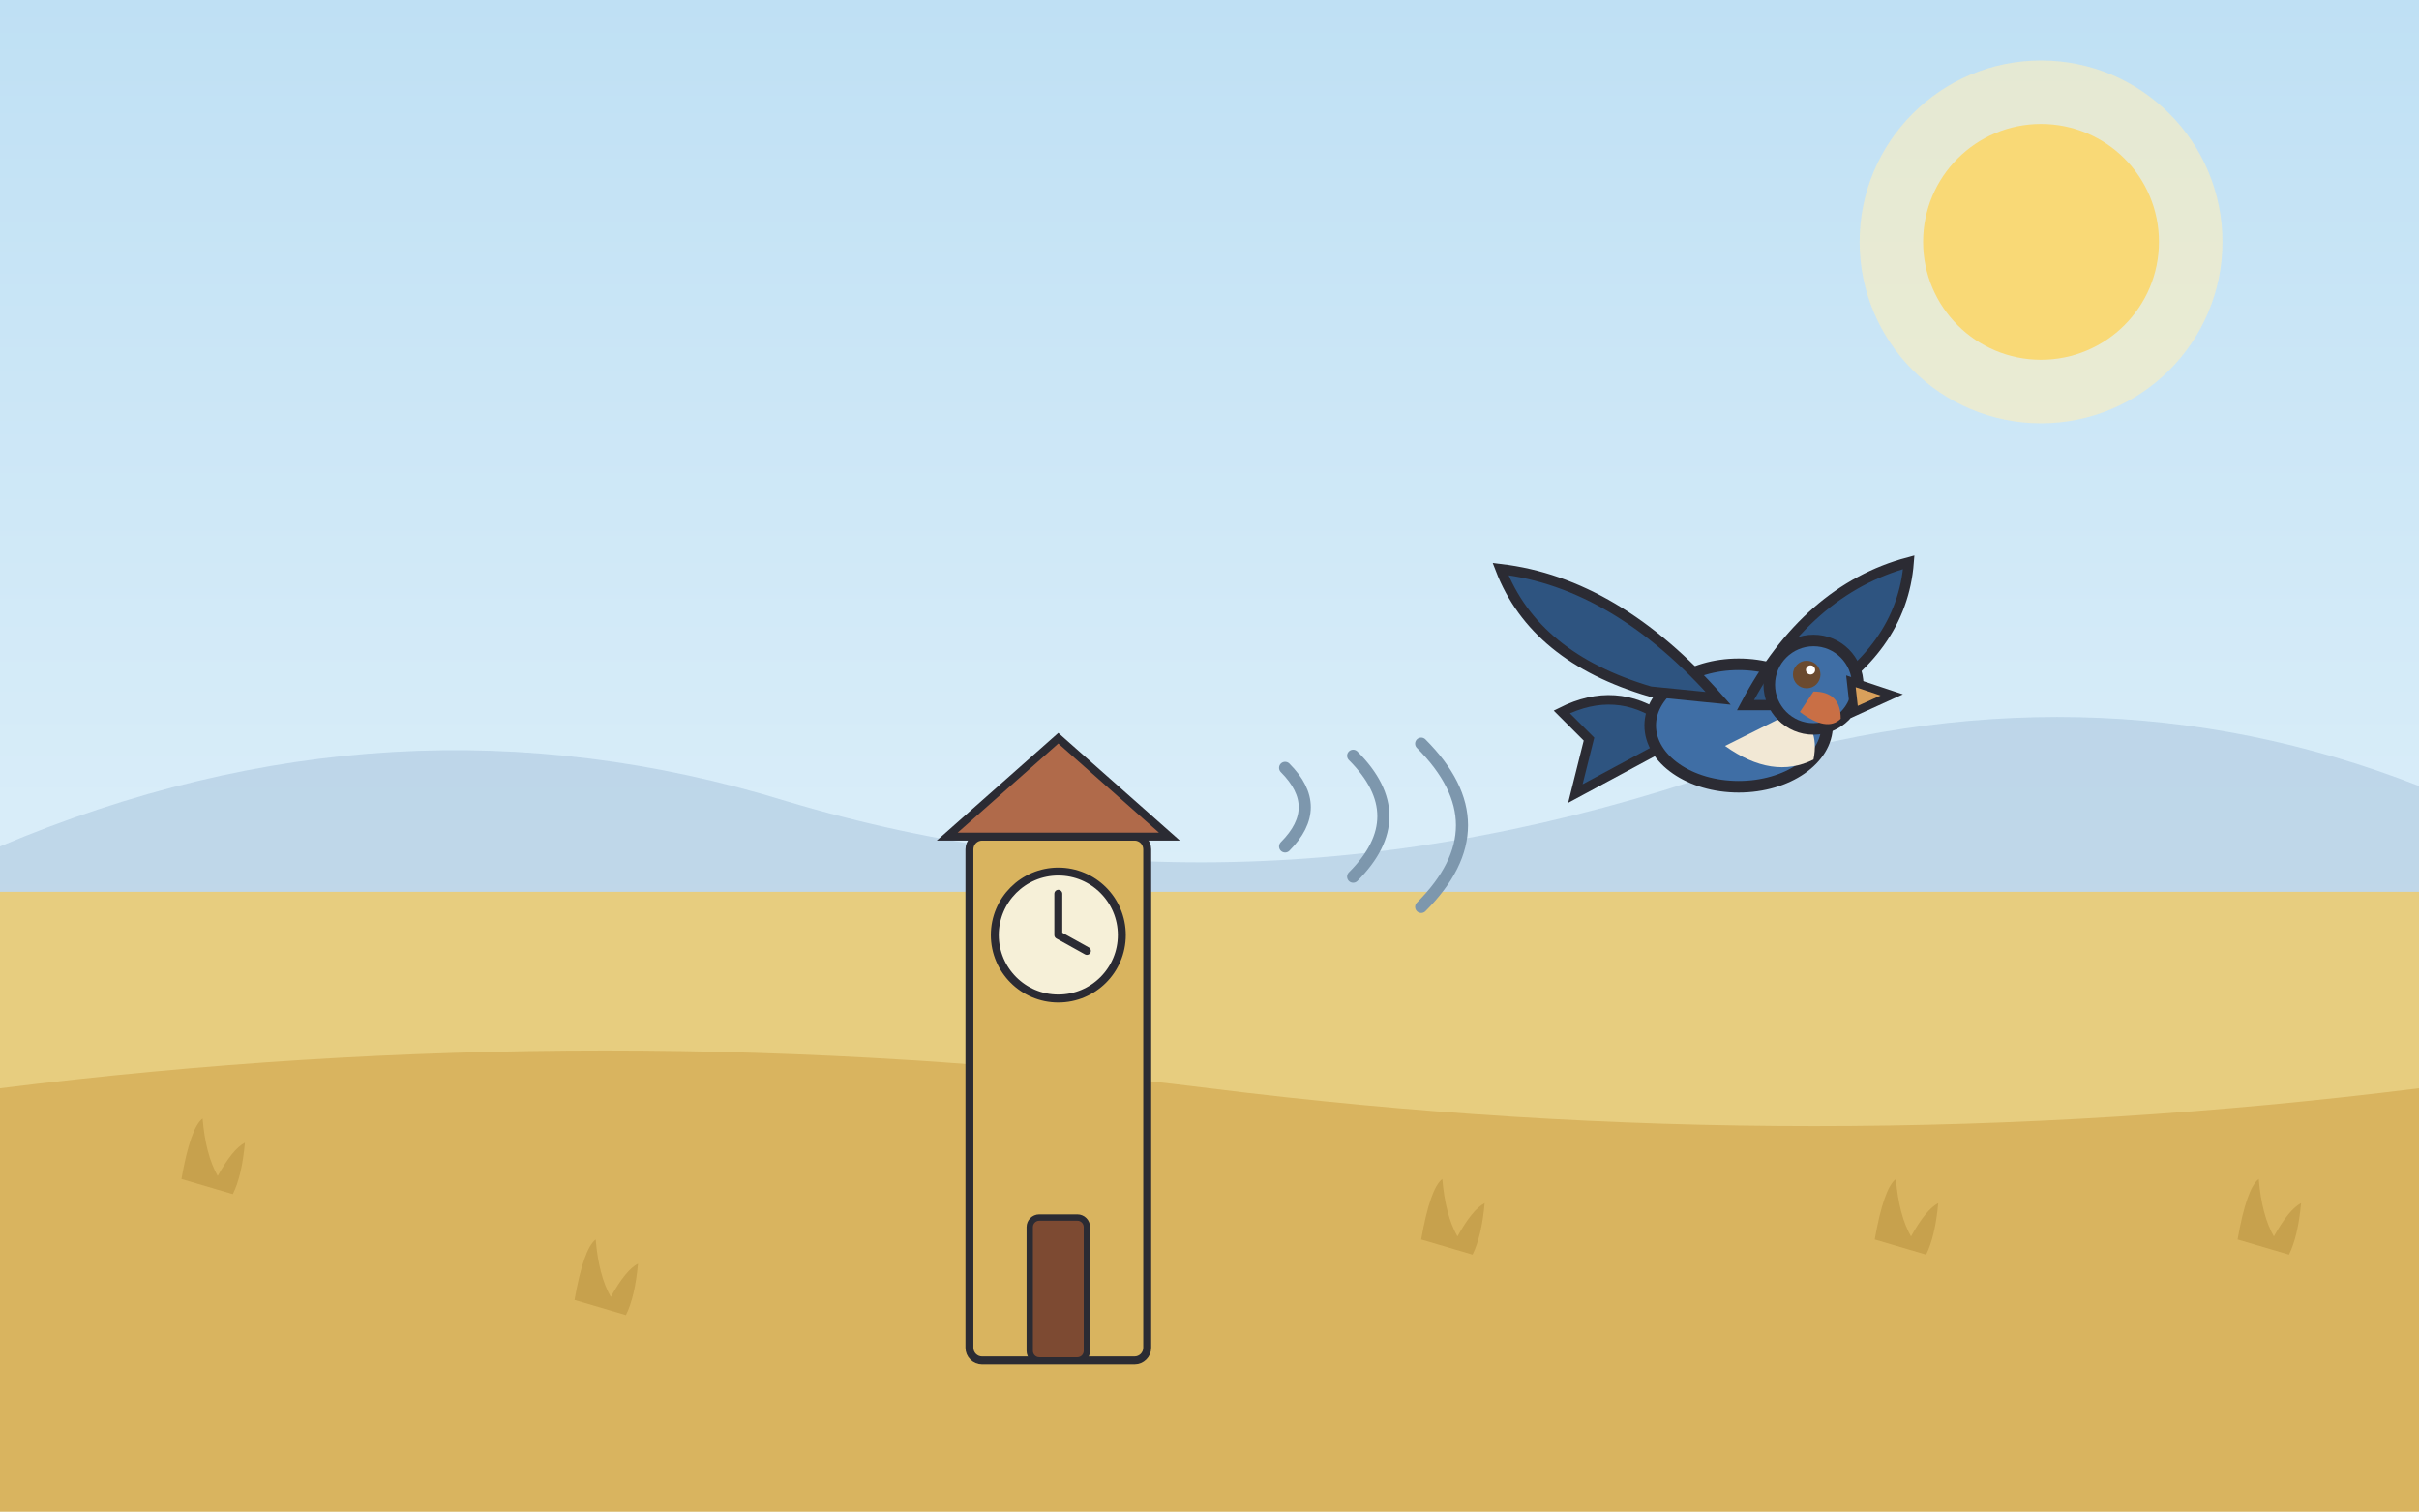
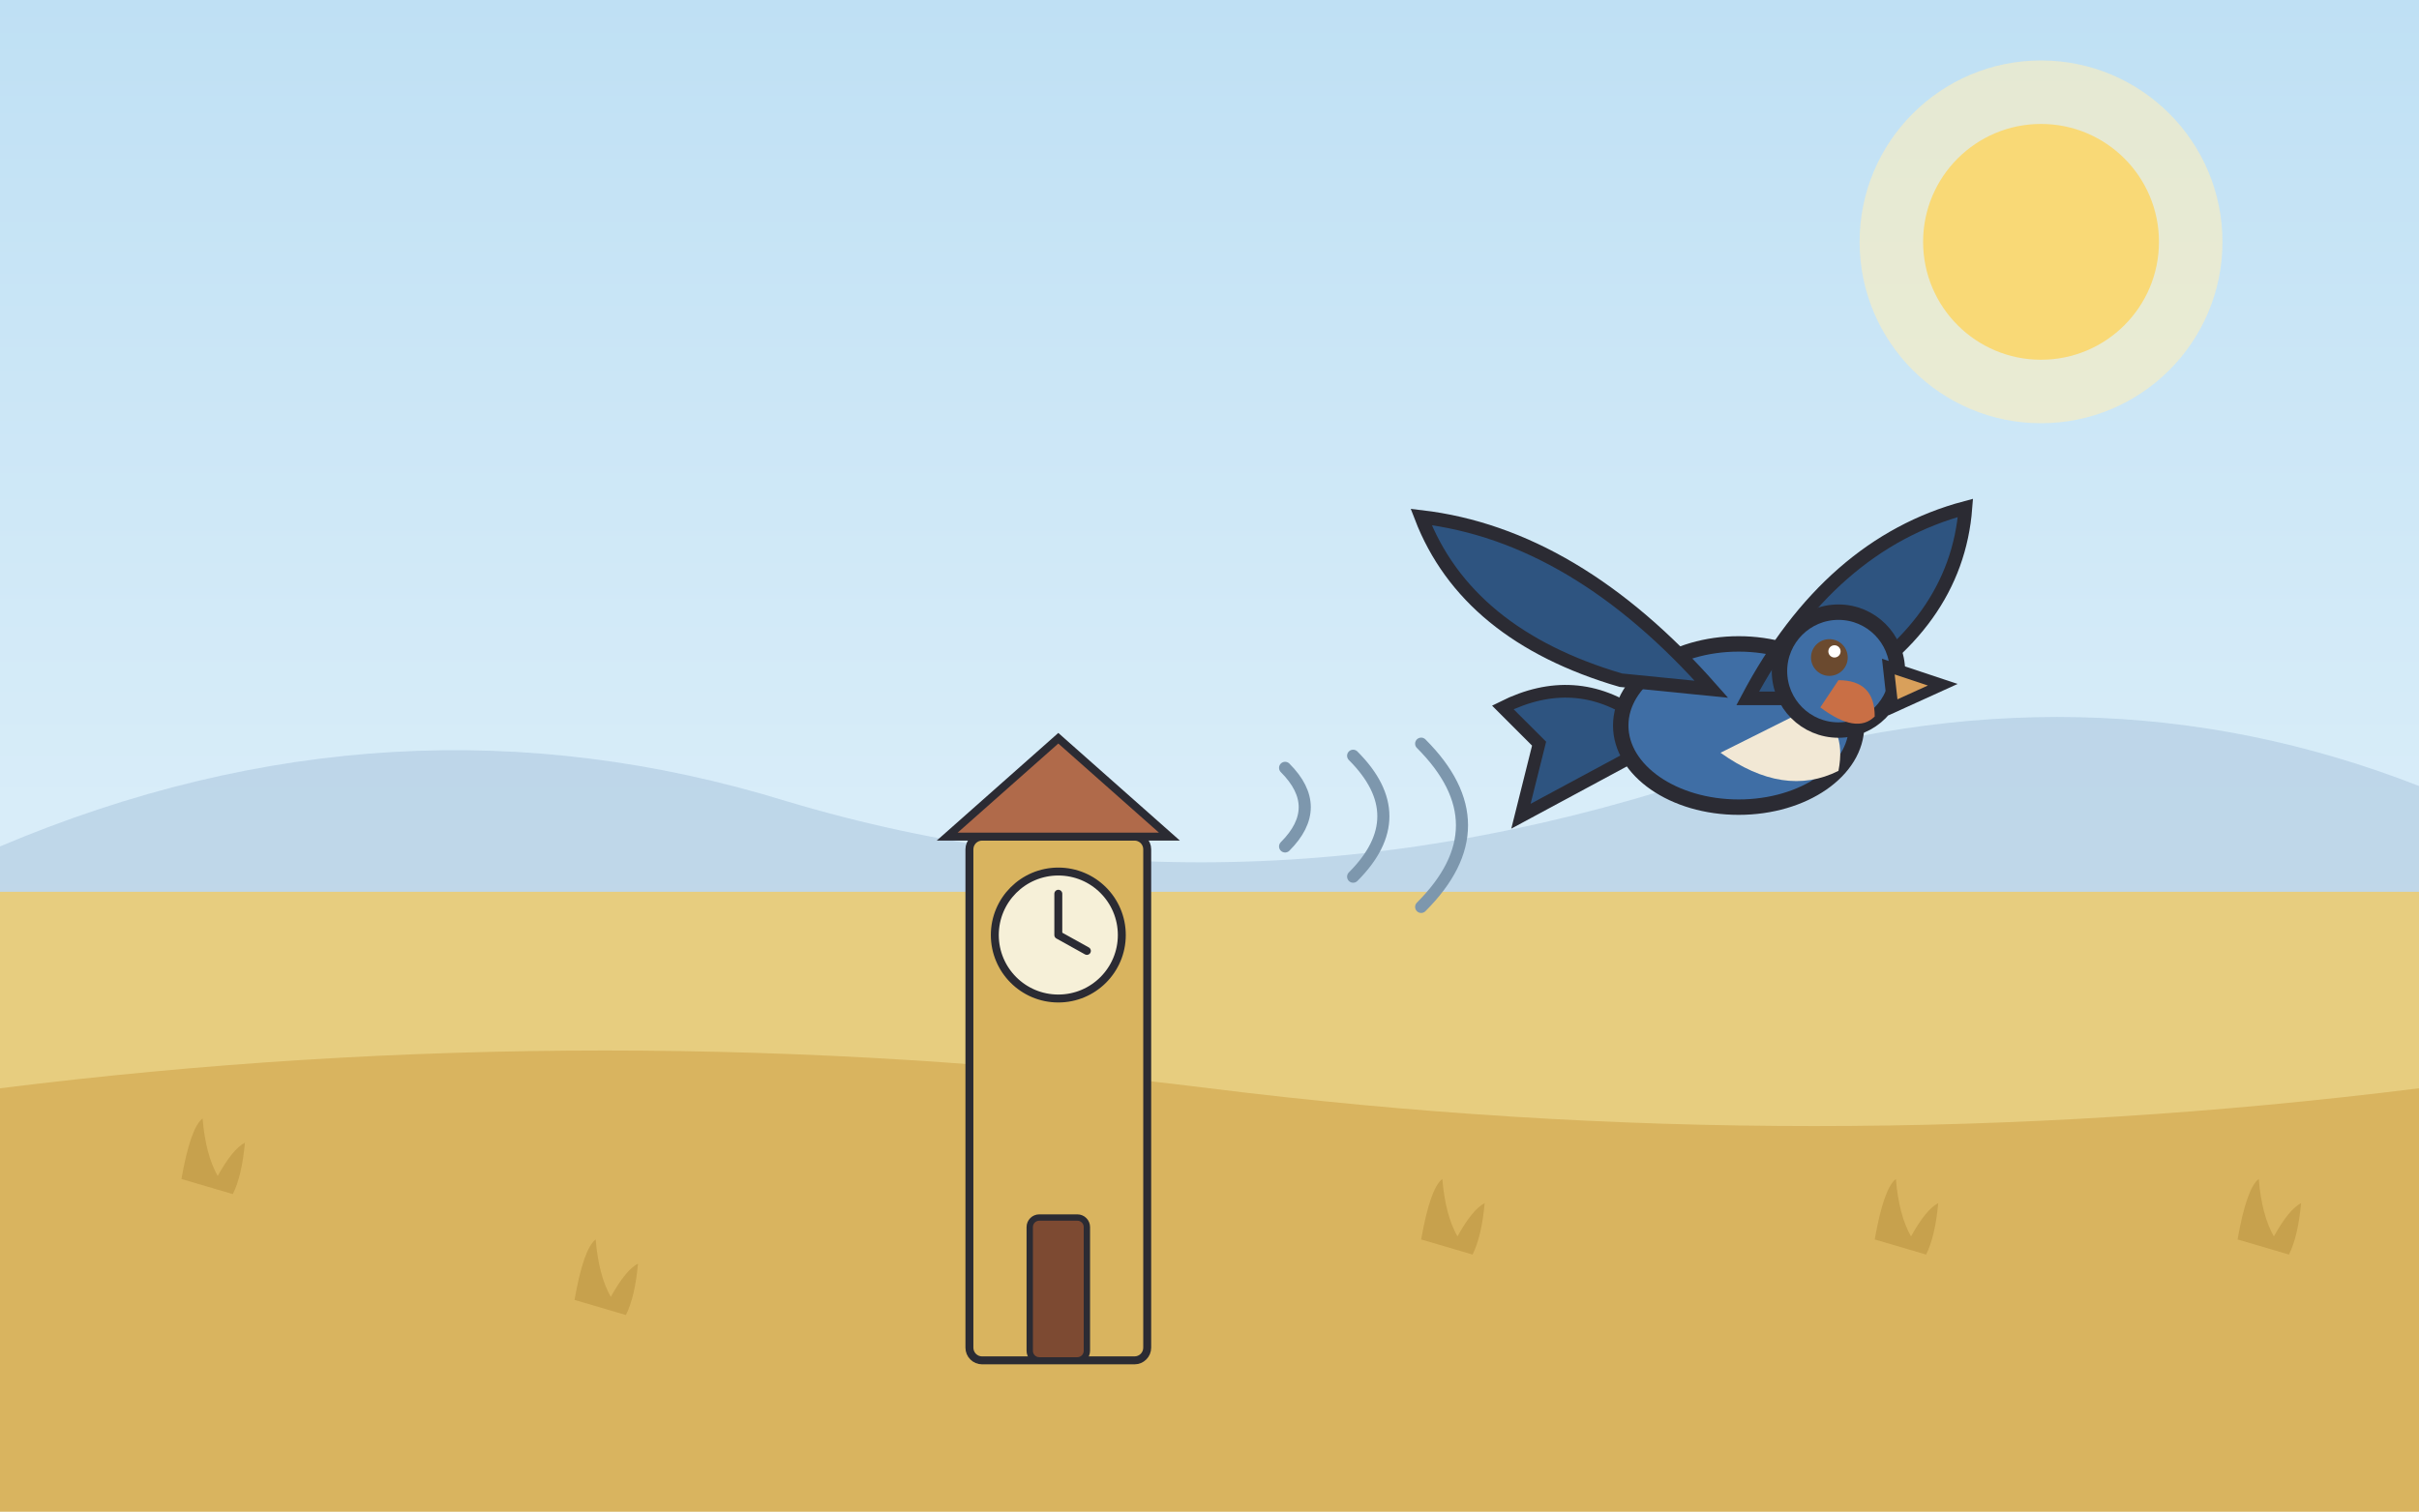
<svg xmlns="http://www.w3.org/2000/svg" viewBox="0 0 1600 1000" role="img">
  <style>
@media (prefers-reduced-motion: no-preference) {
  .anim-idle { animation: idle 3.8s ease-in-out infinite alternate; }
  @keyframes idle { from { transform: translateY(0); } to { transform: translateY(-6px); } }
  .anim-tail { transform-box: fill-box; transform-origin: 100% 20%; animation: tail 2.6s ease-in-out infinite alternate; }
  @keyframes tail { from { transform: rotate(-6deg); } to { transform: rotate(8deg); } }
  .anim-blink { transform-box: fill-box; transform-origin: center; animation: blink 5.2s infinite; }
  @keyframes blink { 0%, 93%, 100% { transform: scaleY(1); } 95%, 97% { transform: scaleY(0.12); } }
  .anim-glow { transform-box: fill-box; transform-origin: center; animation: glow 4.2s ease-in-out infinite alternate; }
  @keyframes glow { from { transform: scale(1); opacity: 0.5; } to { transform: scale(1.08); opacity: 0.75; } }
  .anim-shimmer { animation: shimmer 5s ease-in-out infinite alternate; }
  @keyframes shimmer { from { opacity: 0.62; } to { opacity: 0.92; } }
  .anim-grass { transform-box: fill-box; transform-origin: 50% 100%; animation: sway 3.2s ease-in-out infinite alternate; }
  .anim-canopy { transform-box: fill-box; transform-origin: 50% 100%; animation: sway 5.6s ease-in-out infinite alternate; }
  @keyframes sway { from { transform: rotate(-1.8deg); } to { transform: rotate(2.2deg); } }
  .anim-rain { animation: rainfall 1.15s linear infinite; }
  @keyframes rainfall { from { transform: translateY(-32px); opacity: 0.85; } 75% { opacity: 0.55; } to { transform: translateY(72px); opacity: 0; } }
  .anim-ripple { transform-box: fill-box; transform-origin: center; animation: ripple 3.4s ease-in-out infinite alternate; }
  @keyframes ripple { from { transform: scale(1); opacity: 0.8; } to { transform: scale(1.18); opacity: 0.55; } }
  .anim-drip { animation: drip 1s ease-in infinite; }
  @keyframes drip { from { transform: translateY(-12px); opacity: 0.95; } to { transform: translateY(28px); opacity: 0; } }
  .anim-flow { stroke-dasharray: 26 20; animation: flow 0.8s linear infinite; }
  @keyframes flow { from { stroke-dashoffset: 0; } to { stroke-dashoffset: -46; } }
  .anim-splash { transform-box: fill-box; transform-origin: 50% 100%; animation: splashPulse 1.7s ease-in-out infinite alternate; }
  @keyframes splashPulse { from { transform: scale(0.97); } to { transform: scale(1.05); } }
  .anim-strain { transform-box: fill-box; transform-origin: center; animation: strain 0.9s ease-in-out infinite alternate; }
  @keyframes strain { from { transform: translateX(-5px); } to { transform: translateX(4px); } }
  .anim-float { transform-box: fill-box; transform-origin: center; animation: floaty 2.6s ease-in-out infinite alternate; }
  @keyframes floaty { from { transform: translateY(0) scale(1); } to { transform: translateY(-12px) scale(1.08); } }
  .anim-wave { animation: wave 2.4s ease-in-out infinite; opacity: 0; }
  @keyframes wave { 0% { opacity: 0; } 30% { opacity: 0.9; } 60%, 100% { opacity: 0; } }
  .anim-cloud { animation: cloudDrift 9s ease-in-out infinite alternate; }
  @keyframes cloudDrift { from { transform: translateX(-18px); } to { transform: translateX(22px); } }
  .tap-target { cursor: pointer; }
  .tap-target.tap-play { transform-box: fill-box; transform-origin: 50% 85%; animation: tapWiggle 0.7s ease-in-out; }
  .tap-target[data-tap="puddle"].tap-play { transform-origin: center; animation: tapSplash 0.85s ease-out; }
  .tap-target[data-tap="sun"].tap-play { transform-origin: center; animation: tapPulse 0.6s ease-in-out; }
  .tap-target[data-tap="tree"].tap-play { transform-origin: 50% 100%; animation: tapShake 0.7s ease-in-out; }
  @keyframes tapWiggle { 0% { transform: rotate(0); } 25% { transform: rotate(-4deg) scale(1.03); } 55% { transform: rotate(3deg) scale(1.04); } 80% { transform: rotate(-1.5deg); } 100% { transform: rotate(0); } }
  @keyframes tapSplash { 0% { transform: scale(1); } 40% { transform: scale(1.06, 0.94); } 70% { transform: scale(0.97, 1.03); } 100% { transform: scale(1); } }
  @keyframes tapPulse { 0% { transform: scale(1); } 50% { transform: scale(1.12); } 100% { transform: scale(1); } }
  @keyframes tapShake { 0% { transform: rotate(0); } 20% { transform: rotate(2.4deg); } 45% { transform: rotate(-2deg); } 70% { transform: rotate(1.2deg); } 100% { transform: rotate(0); } }
  .tap-burst { opacity: 0; }
  .tap-target.tap-play .tap-burst { opacity: 1; }
  .tap-target.tap-play .tap-burst circle { animation: burstUp 0.6s ease-out forwards; }
  @keyframes burstUp { from { transform: translateY(0); opacity: 0.95; } to { transform: translateY(-90px); opacity: 0; } }
}
</style>
  <defs>
    <linearGradient id="sky" x1="0" y1="0" x2="0" y2="1">
      <stop offset="0" stop-color="#bfe0f4" />
      <stop offset="1" stop-color="#eef8fd" />
    </linearGradient>
  </defs>
  <rect width="1600" height="1000" fill="url(#sky)" />
  <g class="tap-target" data-tap="sun">
    <circle class="anim-glow" cx="1350" cy="160" r="120" fill="#fdeebc" opacity="0.6" />
    <circle cx="1350" cy="160" r="78" fill="#f9d976" />
  </g>
  <path d="M 0 560 q 260 -110 520 -30 q 300 90 620 -20 q 240 -76 460 10 L 1600 640 L 0 640 Z" fill="#a9c4dd" opacity="0.55" />
  <rect x="0" y="590" width="1600" height="410" fill="#e7cd7f" />
  <path d="M 0 720 q 400 -50 800 0 q 400 50 800 0 L 1600 1000 L 0 1000 Z" fill="#d9b45f" />
  <g class="anim-grass" style="animation-delay:1.00s">
    <path d="M 120 780 q 6 -34 14 -40 q 2 24 10 38 q 10 -18 18 -22 q -2 22 -8 34 z" fill="#c39c48" opacity="0.8" />
  </g>
  <g class="anim-grass" style="animation-delay:0.50s">
    <path d="M 380 860 q 6 -34 14 -40 q 2 24 10 38 q 10 -18 18 -22 q -2 22 -8 34 z" fill="#c39c48" opacity="0.8" />
  </g>
  <g class="anim-grass" style="animation-delay:2.50s">
    <path d="M 660 780 q 6 -34 14 -40 q 2 24 10 38 q 10 -18 18 -22 q -2 22 -8 34 z" fill="#c39c48" opacity="0.8" />
  </g>
  <g class="anim-grass" style="animation-delay:1.50s">
    <path d="M 940 820 q 6 -34 14 -40 q 2 24 10 38 q 10 -18 18 -22 q -2 22 -8 34 z" fill="#c39c48" opacity="0.8" />
  </g>
  <g class="anim-grass" style="animation-delay:0.00s">
    <path d="M 1240 820 q 6 -34 14 -40 q 2 24 10 38 q 10 -18 18 -22 q -2 22 -8 34 z" fill="#c39c48" opacity="0.8" />
  </g>
  <g class="anim-grass" style="animation-delay:0.00s">
    <path d="M 1480 820 q 6 -34 14 -40 q 2 24 10 38 q 10 -18 18 -22 q -2 22 -8 34 z" fill="#c39c48" opacity="0.8" />
  </g>
  <g transform="translate(700 900) scale(1.05)">
    <g class="tap-target" data-tap="clock">
      <rect x="-56" y="-330" width="112" height="330" rx="8" fill="#d9b45f" stroke="#2b2b33" stroke-width="5" />
      <path d="M -70 -330 L 0 -392 L 70 -330 Z" fill="#b06a4a" stroke="#2b2b33" stroke-width="5" />
      <circle cx="0" cy="-268" r="40" fill="#f6f0d8" stroke="#2b2b33" stroke-width="5" />
      <path d="M 0 -268 v -26 M 0 -268 l 18 10" stroke="#2b2b33" stroke-width="5" stroke-linecap="round" />
      <rect x="-18" y="-90" width="36" height="90" rx="6" fill="#7d4a32" stroke="#2b2b33" stroke-width="4" />
    </g>
  </g>
  <g stroke="#7d97ad" stroke-width="8" fill="none" stroke-linecap="round">
    <path class="anim-wave" style="animation-delay:0s" d="M 850 560 q 26 -26 0 -52" />
    <path class="anim-wave" style="animation-delay:0.4s" d="M 895 580 q 40 -40 0 -80" />
    <path class="anim-wave" style="animation-delay:0.8s" d="M 940 600 q 54 -54 0 -108" />
  </g>
-   <g transform="translate(1150 480) scale(2.25 2.25)">
+   <g transform="translate(1150 480) scale(3 3)">
    <g class="tap-target" data-tap="lulu" data-mood="happy">
      <g class="anim-float" style="animation-delay:0.67s; animation-duration: 2.2s">
        <path d="M -22 6 l -26 14 l 4 -16 l -8 -8 q 16 -8 30 2 z" fill="#2e5480" stroke="#2b2b33" stroke-width="2.8" />
        <ellipse cx="0" cy="0" rx="26" ry="18" fill="#3f6ea5" stroke="#2b2b33" stroke-width="3.4" />
        <path d="M -4 6 q 14 10 26 4 q 2 -10 -6 -14 z" fill="#f2e8d5" />
        <path d="M -6 -8 q -30 -34 -64 -38 q 10 26 44 36 z" fill="#2e5480" stroke="#2b2b33" stroke-width="3" />
        <path d="M 2 -6 q 18 -34 48 -42 q -2 26 -30 42 z" fill="#2e5480" stroke="#2b2b33" stroke-width="3" />
        <circle cx="22" cy="-12" r="13" fill="#3f6ea5" stroke="#2b2b33" stroke-width="3.4" />
        <path d="M 18 -4 q 8 6 12 2 q 0 -8 -8 -8 z" fill="#c96f45" />
        <path d="M 33 -13 l 12 4 l -11 5 z" fill="#d9a05b" stroke="#2b2b33" stroke-width="2.4" />
        <g transform="translate(20 -15)">
          <g class="anim-blink">
            <circle cx="0" cy="0" r="4.05" fill="#6b4a2f" />
            <circle cx="1.125" cy="-1.35" r="1.35" fill="#fff" />
          </g>
        </g>
      </g>
    </g>
  </g>
</svg>
